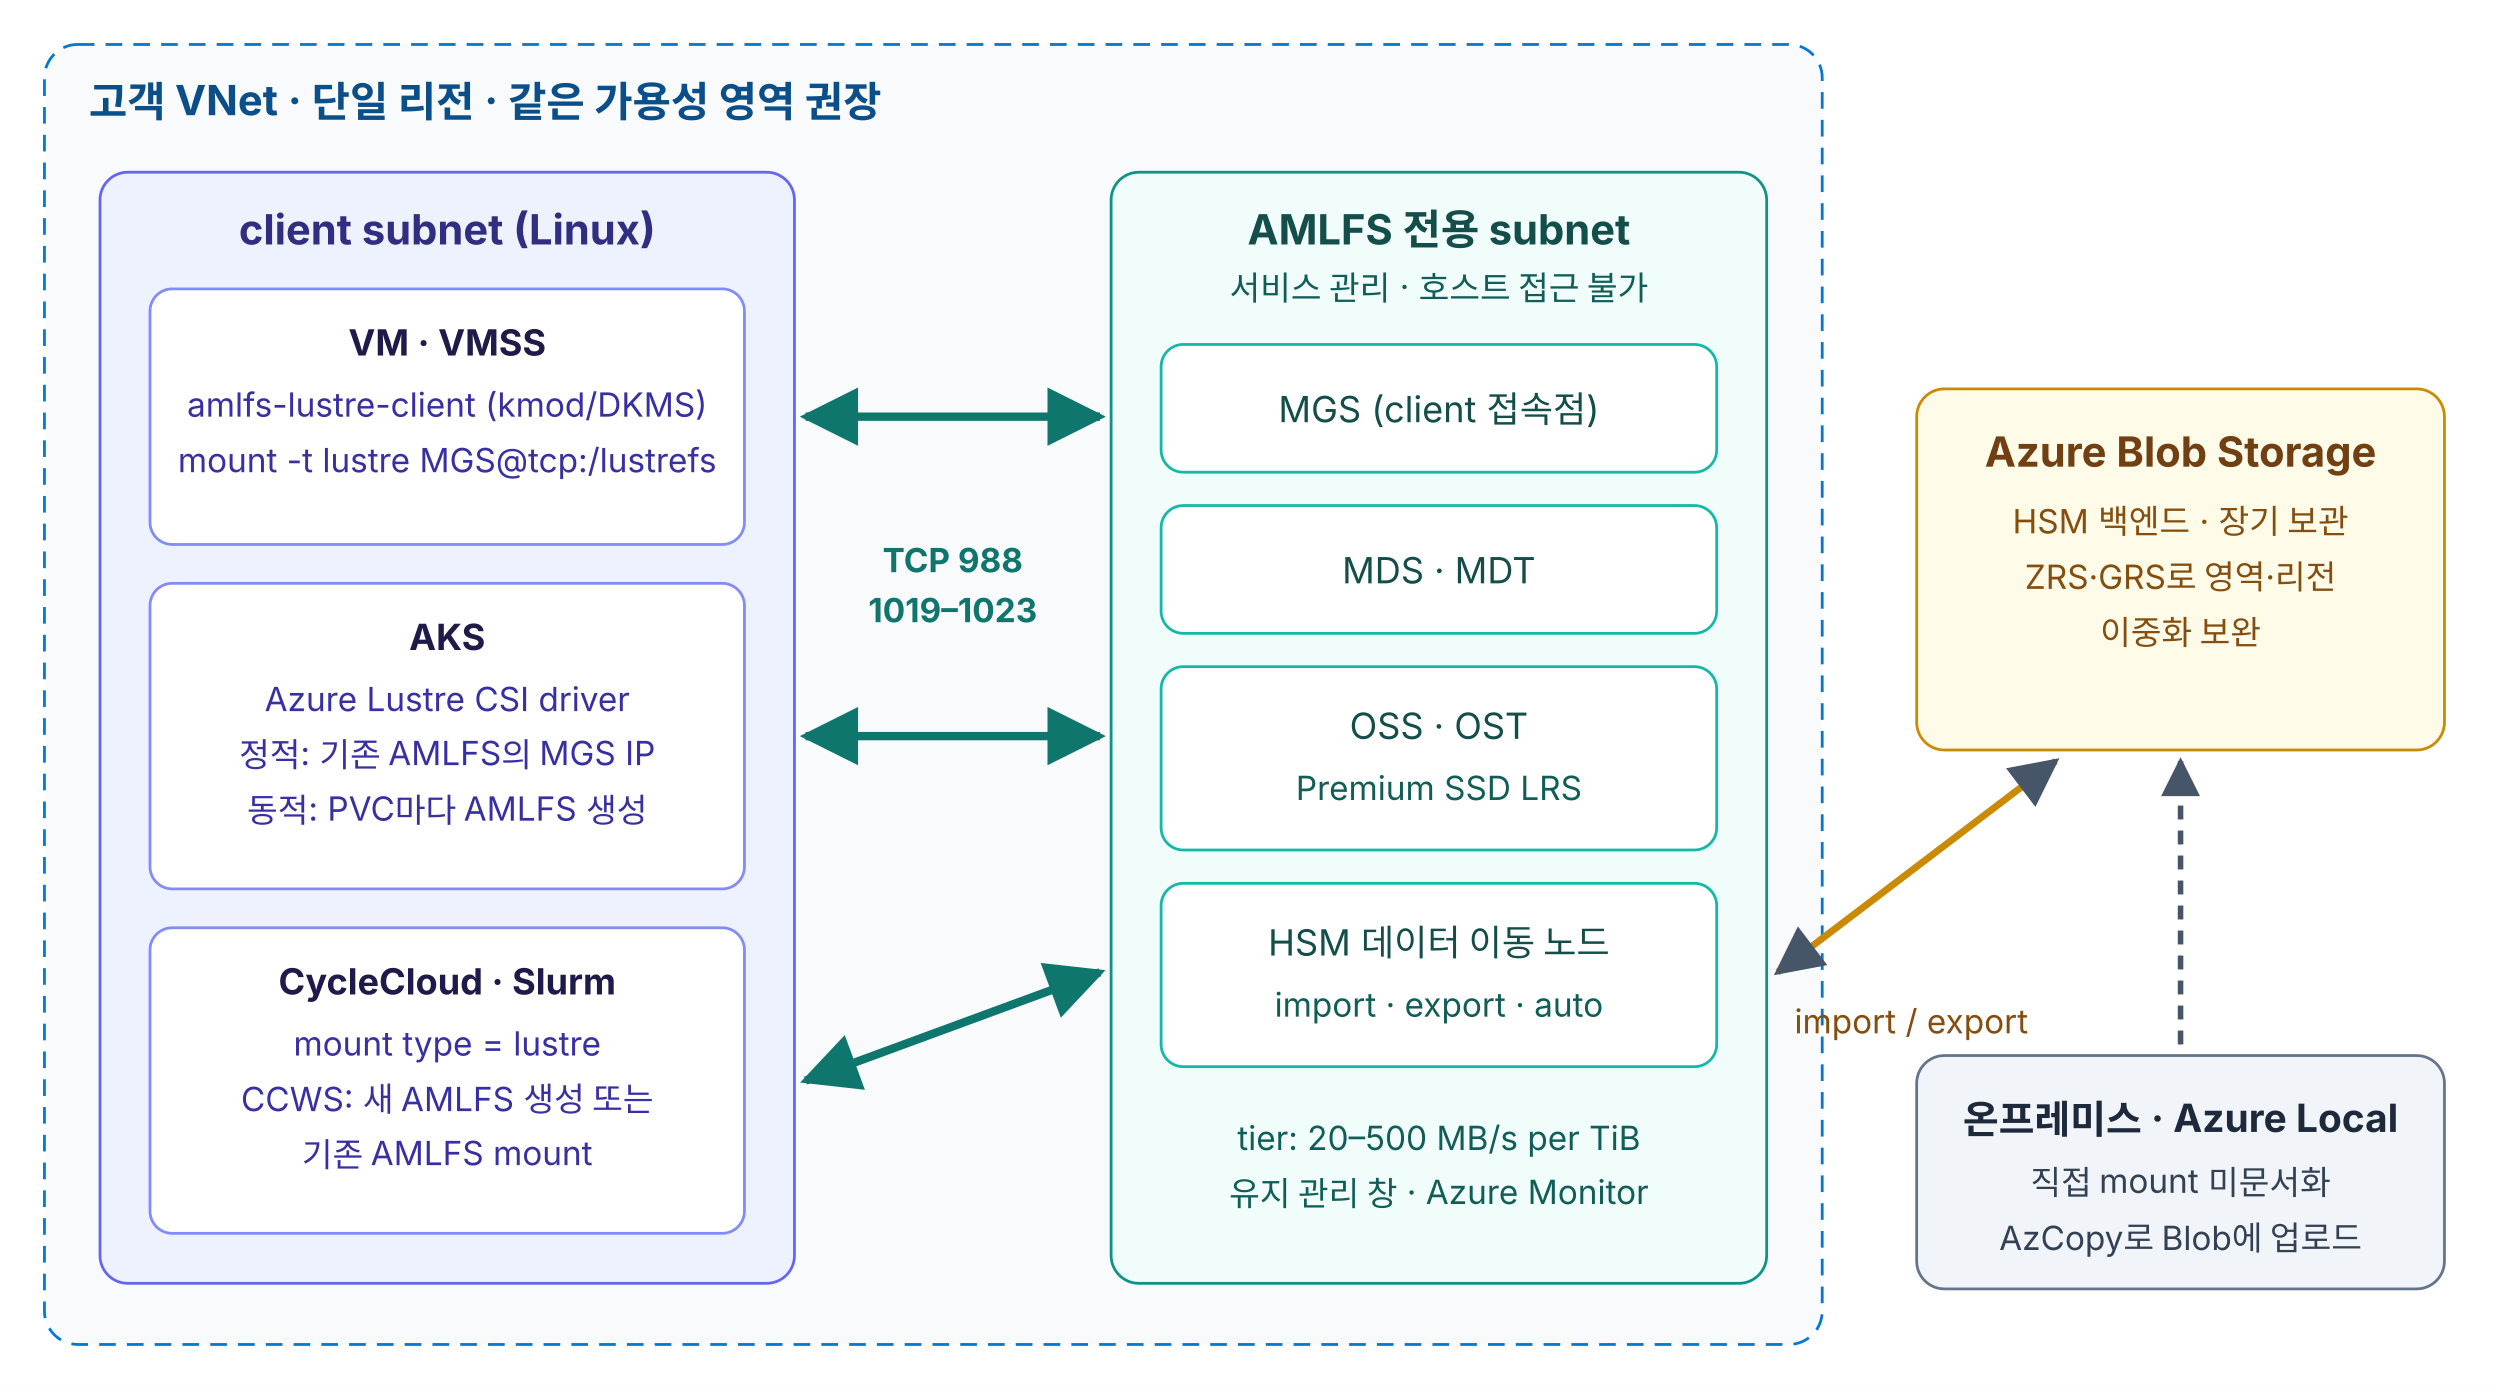
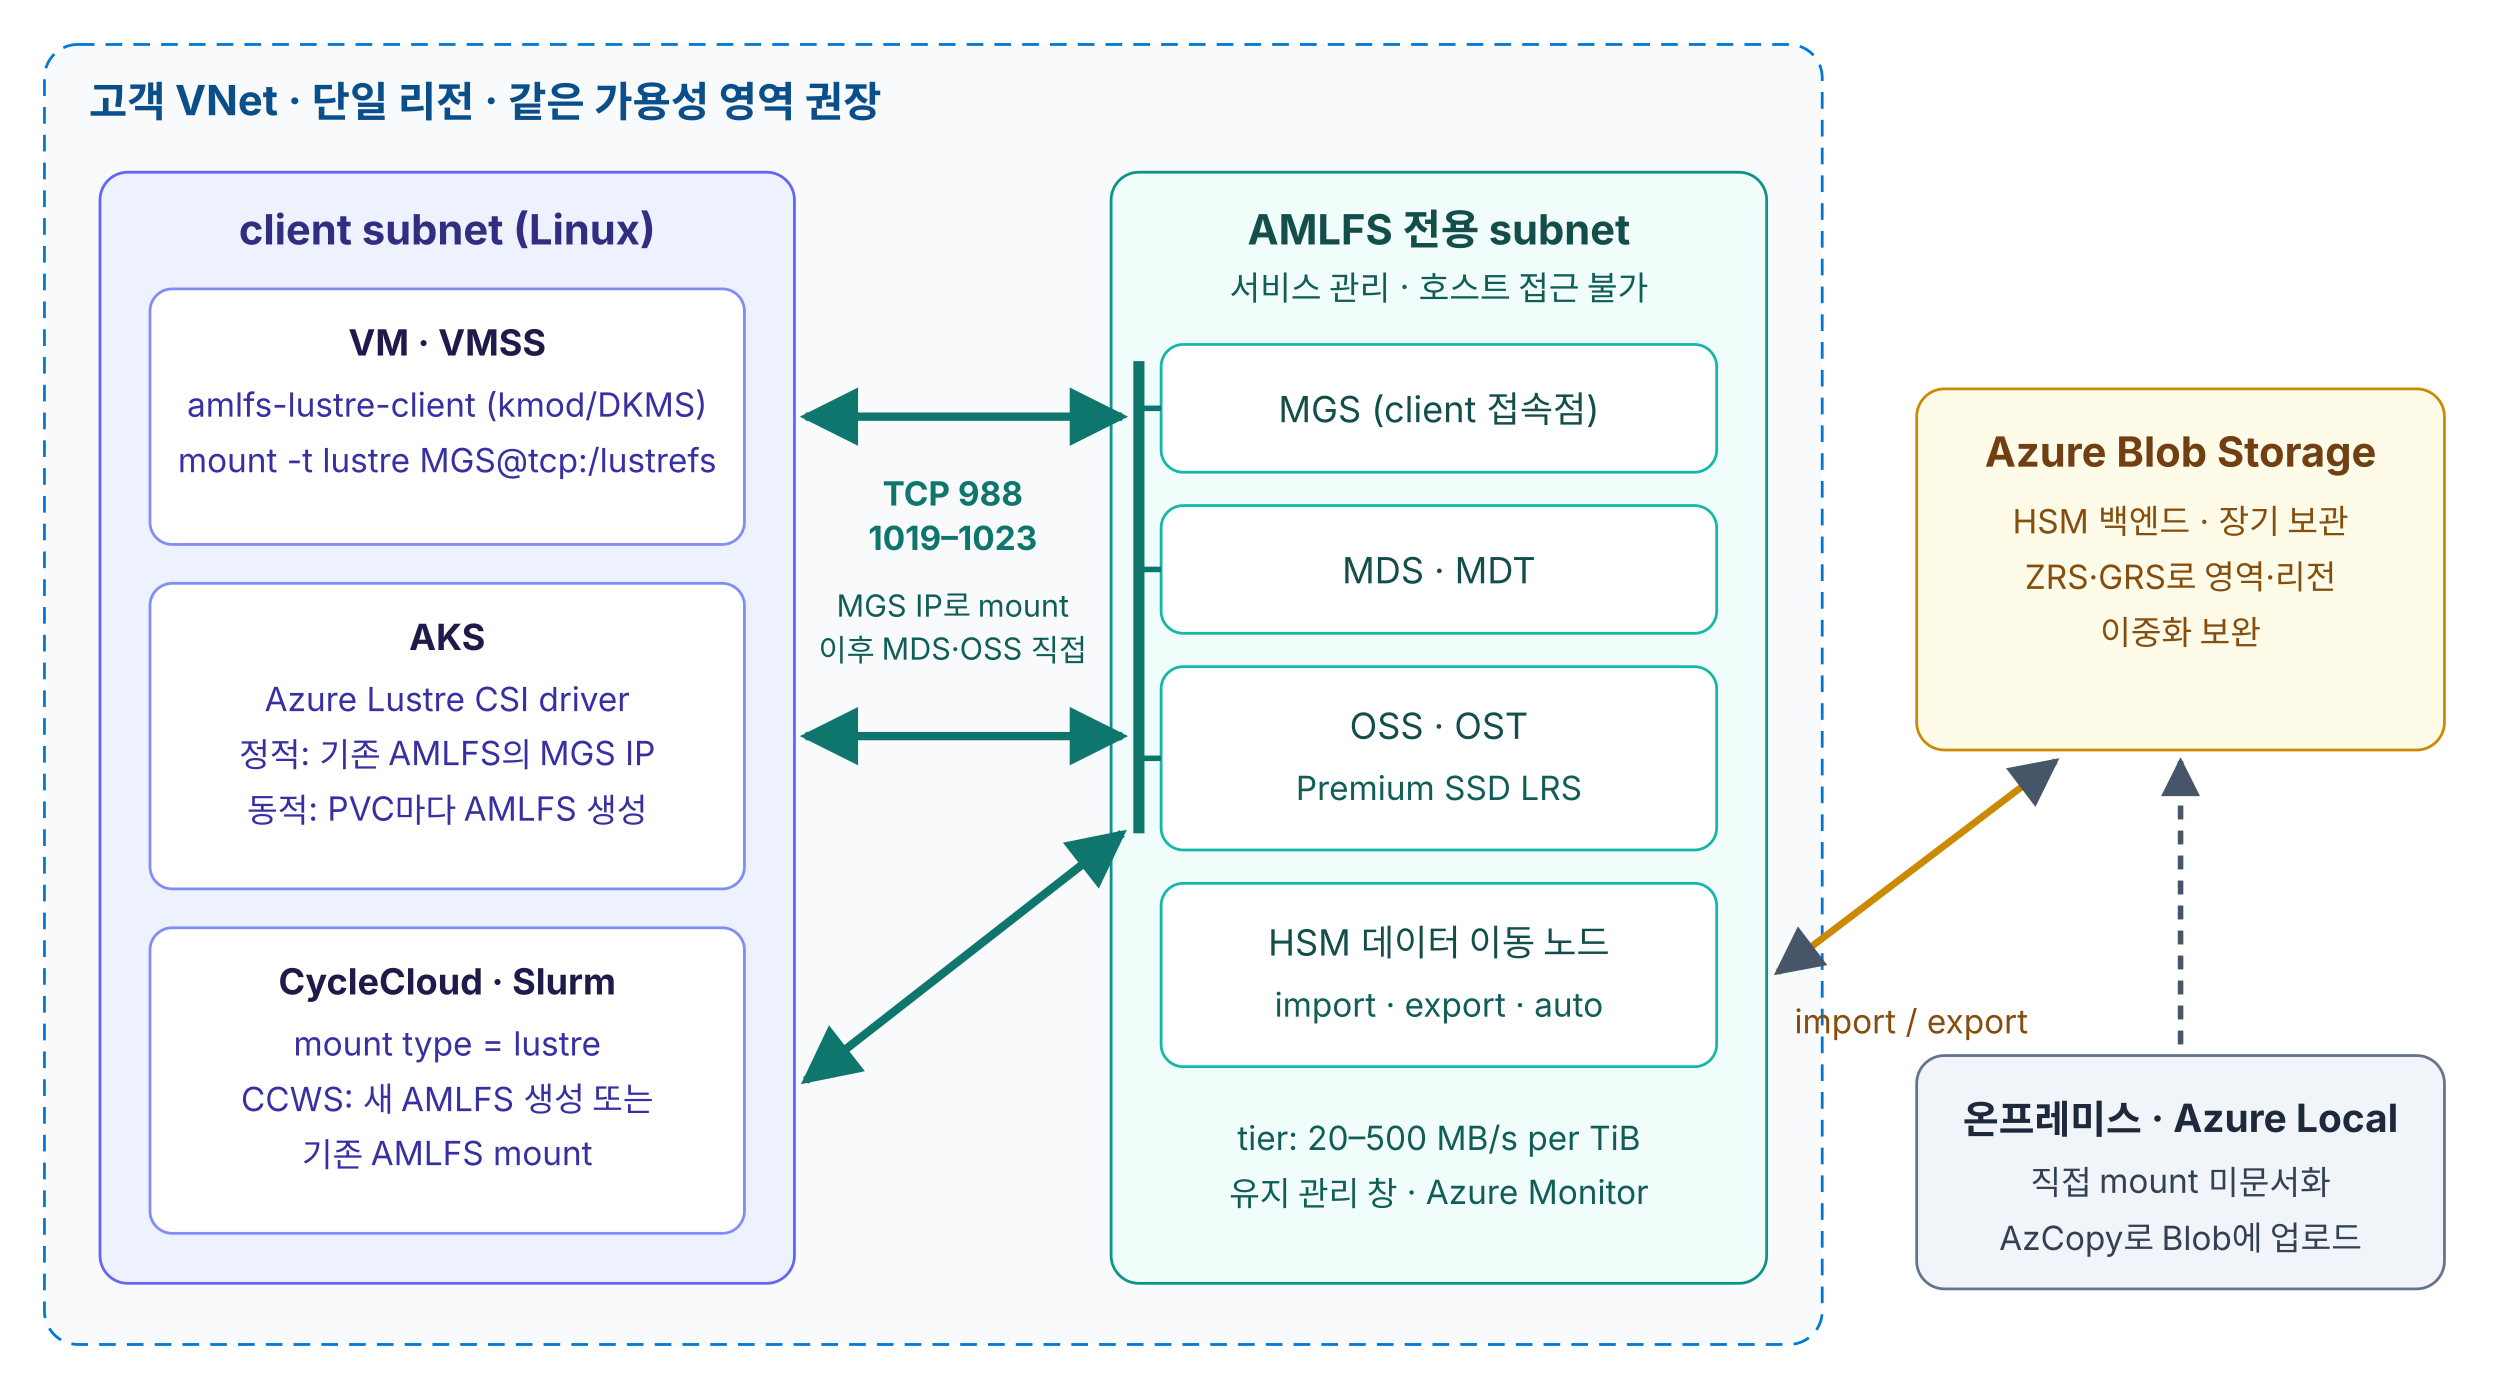
<svg xmlns="http://www.w3.org/2000/svg" viewBox="0 0 900 500" role="img" aria-labelledby="t d" font-family="-apple-system, 'Segoe UI', 'Noto Sans KR', sans-serif">
  <defs>
    <marker id="a" viewBox="0 0 10 10" refX="9" refY="5" markerWidth="7" markerHeight="7" orient="auto-start-reverse">
      <path d="M0,0 L10,5 L0,10 z" fill="#0f766e" />
    </marker>
    <marker id="g" viewBox="0 0 10 10" refX="9" refY="5" markerWidth="7" markerHeight="7" orient="auto-start-reverse">
      <path d="M0,0 L10,5 L0,10 z" fill="#475569" />
    </marker>
  </defs>
  <rect width="900" height="500" fill="#ffffff" />
  <rect x="16" y="16" width="640" height="468" rx="12" fill="#f8fafc" stroke="#0078d4" stroke-dasharray="6 4" />
  <text x="32" y="42" font-size="15" font-weight="700" fill="#0b4f8a">고객 VNet · 단일 리전 · 같은 가용성 영역 권장</text>
  <rect x="36" y="62" width="250" height="400" rx="10" fill="#eef2ff" stroke="#6366f1" />
  <text x="161" y="88" text-anchor="middle" font-size="15" font-weight="700" fill="#312e81">client subnet (Linux)</text>
  <rect x="54" y="104" width="214" height="92" rx="8" fill="#fff" stroke="#818cf8" />
  <text x="161" y="128" text-anchor="middle" font-size="13" font-weight="700" fill="#1e1b4b">VM · VMSS</text>
  <text x="161" y="150" text-anchor="middle" font-size="12" fill="#3730a3">amlfs-lustre-client (kmod/DKMS)</text>
  <text x="161" y="170" text-anchor="middle" font-size="12" fill="#3730a3">mount -t lustre MGS@tcp:/lustrefs</text>
  <rect x="54" y="210" width="214" height="110" rx="8" fill="#fff" stroke="#818cf8" />
  <text x="161" y="234" text-anchor="middle" font-size="13" font-weight="700" fill="#1e1b4b">AKS</text>
  <text x="161" y="256" text-anchor="middle" font-size="12" fill="#3730a3">Azure Lustre CSI driver</text>
  <text x="161" y="276" text-anchor="middle" font-size="12" fill="#3730a3">정적: 기존 AMLFS의 MGS IP</text>
  <text x="161" y="296" text-anchor="middle" font-size="12" fill="#3730a3">동적: PVC마다 AMLFS 생성</text>
  <rect x="54" y="334" width="214" height="110" rx="8" fill="#fff" stroke="#818cf8" />
  <text x="161" y="358" text-anchor="middle" font-size="13" font-weight="700" fill="#1e1b4b">CycleCloud · Slurm</text>
  <text x="161" y="380" text-anchor="middle" font-size="12" fill="#3730a3">mount type = lustre</text>
  <text x="161" y="400" text-anchor="middle" font-size="12" fill="#3730a3">CCWS: 새 AMLFS 생성 또는</text>
  <text x="161" y="420" text-anchor="middle" font-size="12" fill="#3730a3">기존 AMLFS mount</text>
  <rect x="400" y="62" width="236" height="400" rx="10" fill="#f0fdfa" stroke="#0d9488" />
  <text x="518" y="88" text-anchor="middle" font-size="15" font-weight="700" fill="#134e4a">AMLFS 전용 subnet</text>
  <text x="518" y="108" text-anchor="middle" font-size="12" fill="#115e59">서비스 관리 · 호스트 접근 불가</text>
  <rect x="418" y="124" width="200" height="46" rx="8" fill="#fff" stroke="#14b8a6" />
  <text x="518" y="152" text-anchor="middle" font-size="13" fill="#134e4a">MGS (client 접속점)</text>
  <rect x="418" y="182" width="200" height="46" rx="8" fill="#fff" stroke="#14b8a6" />
  <text x="518" y="210" text-anchor="middle" font-size="13" fill="#134e4a">MDS · MDT</text>
  <rect x="418" y="240" width="200" height="66" rx="8" fill="#fff" stroke="#14b8a6" />
  <text x="518" y="266" text-anchor="middle" font-size="13" fill="#134e4a">OSS · OST</text>
  <text x="518" y="288" text-anchor="middle" font-size="12" fill="#115e59">Premium SSD LRS</text>
  <rect x="418" y="318" width="200" height="66" rx="8" fill="#fff" stroke="#14b8a6" />
  <text x="518" y="344" text-anchor="middle" font-size="13" fill="#134e4a">HSM 데이터 이동 노드</text>
  <text x="518" y="366" text-anchor="middle" font-size="12" fill="#115e59">import · export · auto</text>
  <text x="518" y="414" text-anchor="middle" font-size="12" fill="#115e59">tier: 20–500 MB/s per TiB</text>
  <text x="518" y="434" text-anchor="middle" font-size="12" fill="#115e59">유지 관리 창 · Azure Monitor</text>
-   <line x1="290" y1="150" x2="396" y2="150" stroke="#0f766e" stroke-width="3" marker-end="url(#a)" marker-start="url(#a)" />
-   <line x1="290" y1="265" x2="396" y2="265" stroke="#0f766e" stroke-width="3" marker-end="url(#a)" marker-start="url(#a)" />
-   <line x1="290" y1="389" x2="396" y2="350" stroke="#0f766e" stroke-width="3" marker-end="url(#a)" marker-start="url(#a)" />
-   <text x="343" y="206" text-anchor="middle" font-size="12" font-weight="700" fill="#0f766e">TCP 988</text>
-   <text x="343" y="224" text-anchor="middle" font-size="12" font-weight="700" fill="#0f766e">1019–1023</text>
+   <line x1="290" y1="150" x2="404" y2="150" stroke="#0f766e" stroke-width="3" marker-end="url(#a)" marker-start="url(#a)" />
+   <line x1="290" y1="265" x2="404" y2="265" stroke="#0f766e" stroke-width="3" marker-end="url(#a)" marker-start="url(#a)" />
+   <line x1="290" y1="389" x2="404" y2="300" stroke="#0f766e" stroke-width="3" marker-end="url(#a)" marker-start="url(#a)" />
+   <line x1="410" y1="130" x2="410" y2="300" stroke="#0f766e" stroke-width="4" />
+   <line x1="410" y1="147" x2="418" y2="147" stroke="#0f766e" stroke-width="2" />
+   <line x1="410" y1="205" x2="418" y2="205" stroke="#0f766e" stroke-width="2" />
+   <line x1="410" y1="273" x2="418" y2="273" stroke="#0f766e" stroke-width="2" />
+   <text x="343" y="182" text-anchor="middle" font-size="12" font-weight="700" fill="#0f766e">TCP 988</text>
+   <text x="343" y="198" text-anchor="middle" font-size="12" font-weight="700" fill="#0f766e">1019–1023</text>
+   <text x="343" y="222" text-anchor="middle" font-size="11" fill="#115e59">MGS IP로 mount</text>
+   <text x="343" y="238" text-anchor="middle" font-size="11" fill="#115e59">이후 MDS·OSS 직접</text>
  <rect x="690" y="140" width="190" height="130" rx="10" fill="#fefce8" stroke="#ca8a04" />
  <text x="785" y="168" text-anchor="middle" font-size="15" font-weight="700" fill="#713f12">Azure Blob Storage</text>
  <text x="785" y="192" text-anchor="middle" font-size="12" fill="#854d0e">HSM 백엔드 · 장기 보관</text>
  <text x="785" y="212" text-anchor="middle" font-size="12" fill="#854d0e">ZRS·GRS로 영역·리전</text>
  <text x="785" y="232" text-anchor="middle" font-size="12" fill="#854d0e">이중화 보완</text>
  <line x1="640" y1="350" x2="740" y2="274" stroke="#ca8a04" stroke-width="2.5" marker-end="url(#g)" marker-start="url(#g)" />
  <text x="646" y="372" font-size="12" fill="#854d0e">import / export</text>
  <rect x="690" y="380" width="190" height="84" rx="10" fill="#f1f5f9" stroke="#64748b" />
  <text x="785" y="408" text-anchor="middle" font-size="14" font-weight="700" fill="#1e293b">온프레미스 · Azure Local</text>
  <text x="785" y="430" text-anchor="middle" font-size="12" fill="#334155">직접 mount 미문서화</text>
  <text x="785" y="450" text-anchor="middle" font-size="12" fill="#334155">AzCopy로 Blob에 업로드</text>
  <line x1="785" y1="376" x2="785" y2="274" stroke="#475569" stroke-width="2" stroke-dasharray="5 4" marker-end="url(#g)" />
</svg>
